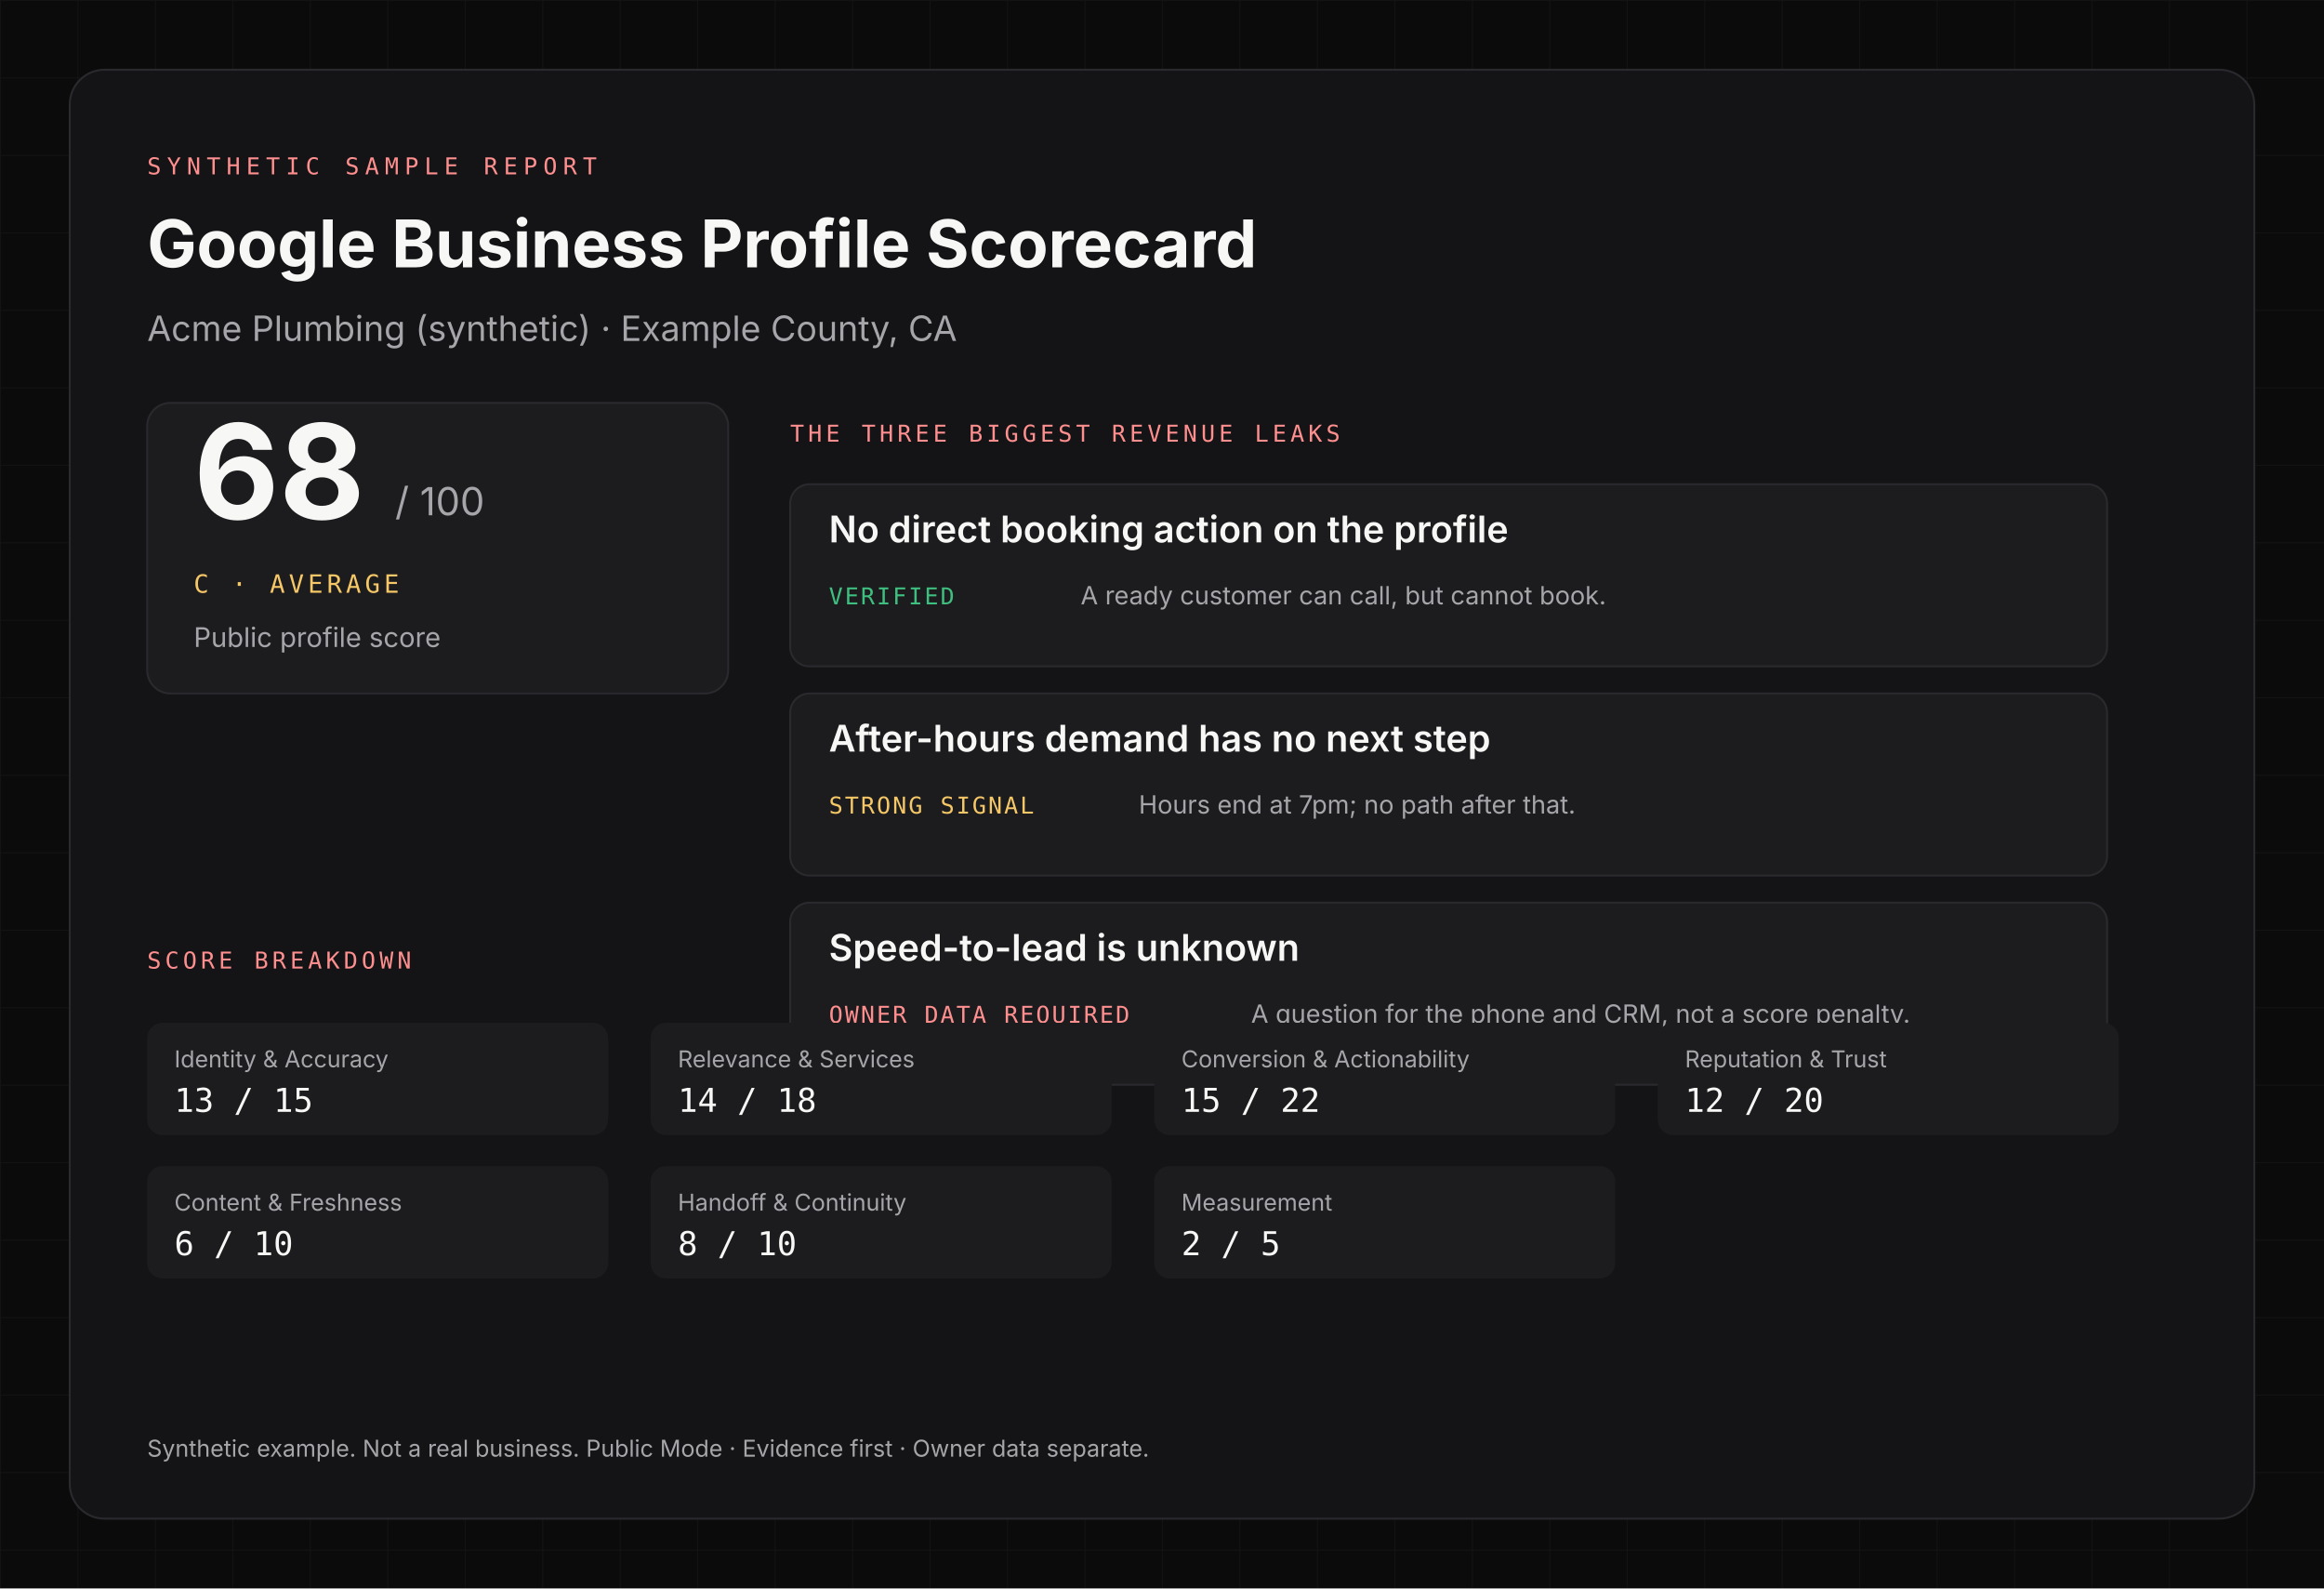
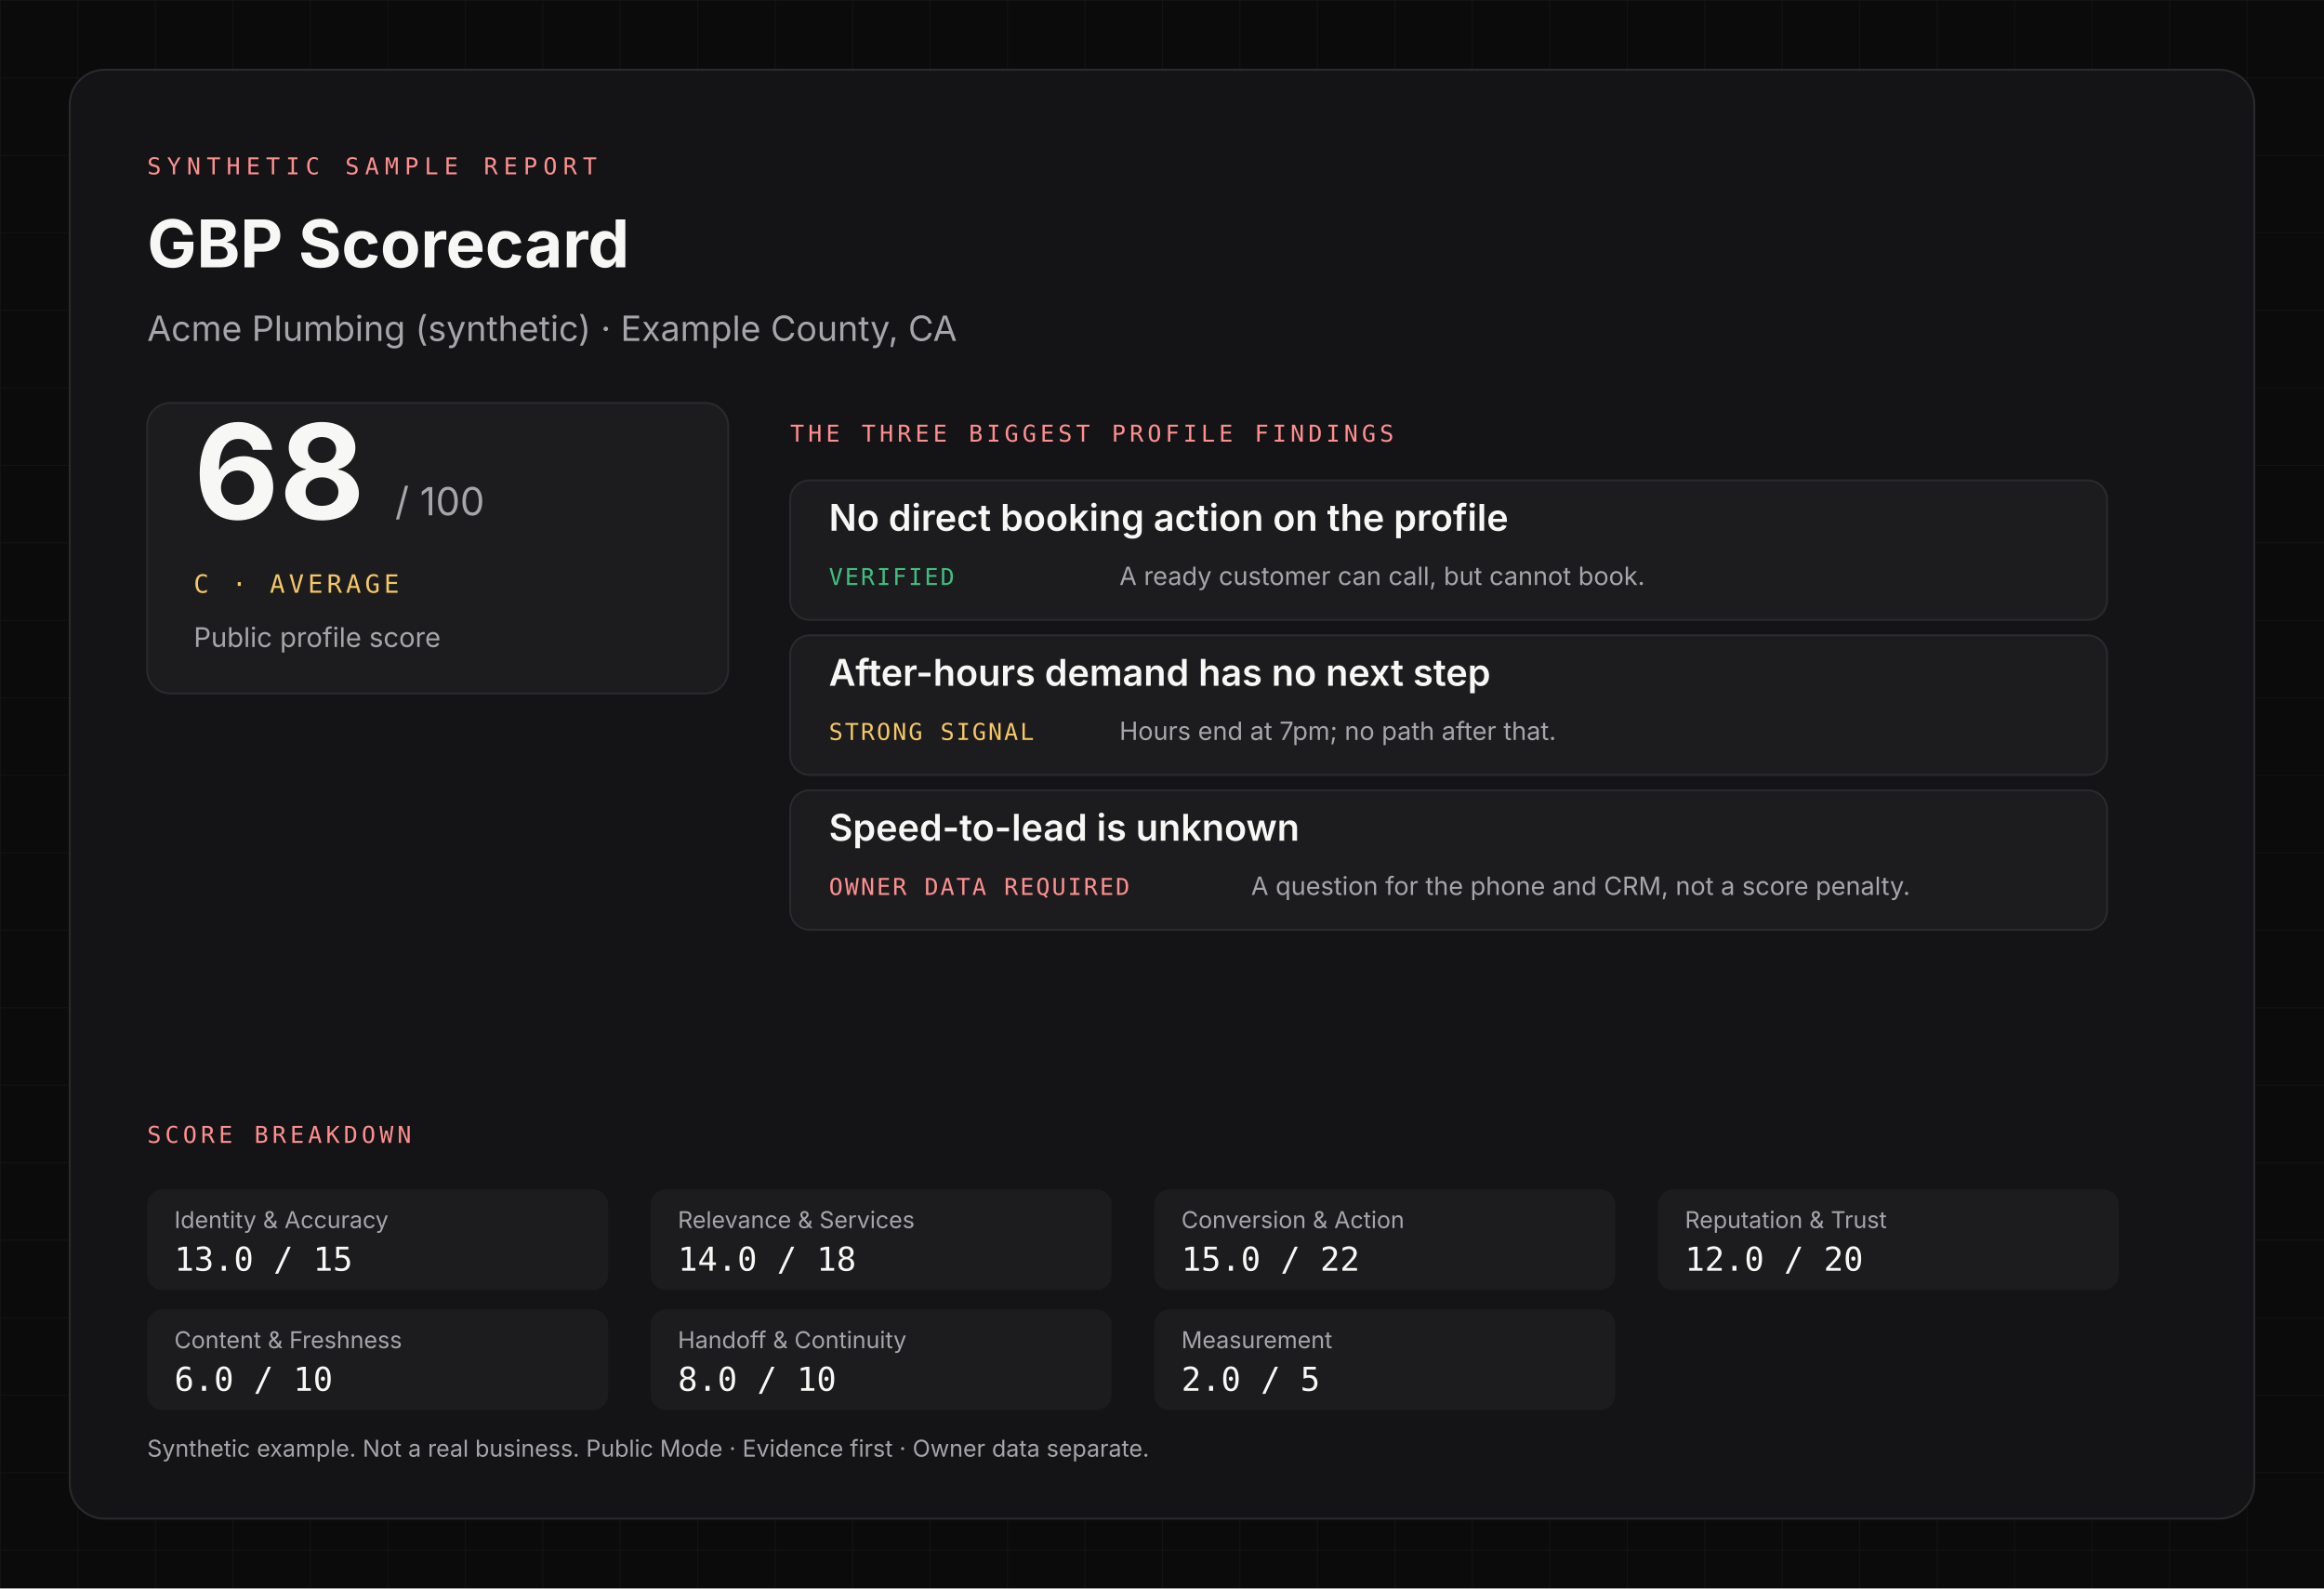
<svg xmlns="http://www.w3.org/2000/svg" width="1200" height="820" viewBox="0 0 1200 820" role="img" aria-labelledby="title">
  <defs>
    <pattern id="grid" width="40" height="40" patternUnits="userSpaceOnUse">
      <path d="M40 0H0V40" fill="none" stroke="#ffffff" stroke-opacity="0.035" stroke-width="1" />
    </pattern>
    <radialGradient id="glow" cx="92%" cy="0%" r="80%">
      <stop offset="0" stop-color="#FF3B3B" stop-opacity="0.24" />
      <stop offset="1" stop-color="#FF3B3B" stop-opacity="0" />
    </radialGradient>
  </defs>
  <rect width="1200" height="820" fill="#0B0B0C" />
  <rect width="1200" height="820" fill="url(#grid)" />
  <rect x="36" y="36" width="1128" height="748" rx="18" fill="#141416" stroke="#2A2A2E" />
  <text x="76" y="90" fill="#FF8F8F" font-family="ui-monospace, SFMono-Regular, Menlo, monospace" font-size="12" letter-spacing="3">SYNTHETIC SAMPLE REPORT</text>
-   <text x="76" y="138" fill="#F7F7F5" font-family="ui-sans-serif, -apple-system, BlinkMacSystemFont, Segoe UI, sans-serif" font-size="34" font-weight="700">Google Business Profile Scorecard</text>
-   <text x="76" y="176" fill="#A6A6AA" font-family="ui-sans-serif, -apple-system, BlinkMacSystemFont, Segoe UI, sans-serif" font-size="18">Acme Plumbing (synthetic) · Example County, CA</text>
+   <text x="76" y="138" fill="#F7F7F5" font-family="ui-sans-serif, -apple-system, BlinkMacSystemFont, Segoe UI, sans-serif" font-size="34" font-weight="700">GBP Scorecard</text>
+   <text x="76" y="176" fill="#A6A6AA" font-family="ui-sans-serif, -apple-system, BlinkMacSystemFont, Segoe UI, sans-serif" font-size="18" font-weight="400">Acme Plumbing (synthetic) · Example County, CA</text>
  <rect x="76" y="208" width="300" height="150" rx="12" fill="#1C1C1F" stroke="#2A2A2E" />
  <text x="100" y="268" fill="#F7F7F5" font-family="ui-sans-serif, -apple-system, BlinkMacSystemFont, Segoe UI, sans-serif" font-size="68" font-weight="700">68</text>
-   <text x="204" y="266" fill="#A6A6AA" font-family="ui-sans-serif, -apple-system, BlinkMacSystemFont, Segoe UI, sans-serif" font-size="20">/ 100</text>
+   <text x="204" y="266" fill="#A6A6AA" font-family="ui-sans-serif, -apple-system, BlinkMacSystemFont, Segoe UI, sans-serif" font-size="20" font-weight="400">/ 100</text>
  <text x="100" y="306" fill="#F5C766" font-family="ui-monospace, SFMono-Regular, Menlo, monospace" font-size="13" letter-spacing="2">C · AVERAGE</text>
-   <text x="100" y="334" fill="#A6A6AA" font-family="ui-sans-serif, -apple-system, BlinkMacSystemFont, Segoe UI, sans-serif" font-size="14">Public profile score</text>
+   <text x="100" y="334" fill="#A6A6AA" font-family="ui-sans-serif, -apple-system, BlinkMacSystemFont, Segoe UI, sans-serif" font-size="14" font-weight="400">Public profile score</text>
  <g transform="translate(408 208)">
-     <text x="0" y="20" fill="#FF8F8F" font-family="ui-monospace, SFMono-Regular, Menlo, monospace" font-size="12" letter-spacing="2">THE THREE BIGGEST REVENUE LEAKS</text>
-     <rect x="0" y="42" width="680" height="94" rx="10" fill="#1C1C1F" stroke="#2A2A2E" />
-     <text x="20" y="72" fill="#F7F7F5" font-family="ui-sans-serif, -apple-system, BlinkMacSystemFont, Segoe UI, sans-serif" font-size="19" font-weight="600">No direct booking action on the profile</text>
-     <text x="20" y="104" fill="#3FBF7F" font-family="ui-monospace, SFMono-Regular, Menlo, monospace" font-size="12" letter-spacing="1">VERIFIED</text>
-     <text x="150" y="104" fill="#A6A6AA" font-family="ui-sans-serif, -apple-system, BlinkMacSystemFont, Segoe UI, sans-serif" font-size="13">A ready customer can call, but cannot book.</text>
-     <rect x="0" y="150" width="680" height="94" rx="10" fill="#1C1C1F" stroke="#2A2A2E" />
-     <text x="20" y="180" fill="#F7F7F5" font-family="ui-sans-serif, -apple-system, BlinkMacSystemFont, Segoe UI, sans-serif" font-size="19" font-weight="600">After-hours demand has no next step</text>
-     <text x="20" y="212" fill="#F5C766" font-family="ui-monospace, SFMono-Regular, Menlo, monospace" font-size="12" letter-spacing="1">STRONG SIGNAL</text>
-     <text x="180" y="212" fill="#A6A6AA" font-family="ui-sans-serif, -apple-system, BlinkMacSystemFont, Segoe UI, sans-serif" font-size="13">Hours end at 7pm; no path after that.</text>
-     <rect x="0" y="258" width="680" height="94" rx="10" fill="#1C1C1F" stroke="#2A2A2E" />
-     <text x="20" y="288" fill="#F7F7F5" font-family="ui-sans-serif, -apple-system, BlinkMacSystemFont, Segoe UI, sans-serif" font-size="19" font-weight="600">Speed-to-lead is unknown</text>
-     <text x="20" y="320" fill="#FF8F8F" font-family="ui-monospace, SFMono-Regular, Menlo, monospace" font-size="12" letter-spacing="1">OWNER DATA REQUIRED</text>
-     <text x="238" y="320" fill="#A6A6AA" font-family="ui-sans-serif, -apple-system, BlinkMacSystemFont, Segoe UI, sans-serif" font-size="13">A question for the phone and CRM, not a score penalty.</text>
+     <text x="0" y="20" fill="#FF8F8F" font-family="ui-monospace, SFMono-Regular, Menlo, monospace" font-size="12" letter-spacing="2">THE THREE BIGGEST PROFILE FINDINGS</text>
+     <rect x="0" y="40" width="680" height="72" rx="10" fill="#1C1C1F" stroke="#2A2A2E" />
+     <text x="20" y="66" fill="#F7F7F5" font-family="ui-sans-serif, -apple-system, BlinkMacSystemFont, Segoe UI, sans-serif" font-size="19" font-weight="600">No direct booking action on the profile</text>
+     <text x="20" y="94" fill="#3FBF7F" font-family="ui-monospace, SFMono-Regular, Menlo, monospace" font-size="12" letter-spacing="1">VERIFIED</text>
+     <text x="170" y="94" fill="#A6A6AA" font-family="ui-sans-serif, -apple-system, BlinkMacSystemFont, Segoe UI, sans-serif" font-size="13" font-weight="400">A ready customer can call, but cannot book.</text>
+     <rect x="0" y="120" width="680" height="72" rx="10" fill="#1C1C1F" stroke="#2A2A2E" />
+     <text x="20" y="146" fill="#F7F7F5" font-family="ui-sans-serif, -apple-system, BlinkMacSystemFont, Segoe UI, sans-serif" font-size="19" font-weight="600">After-hours demand has no next step</text>
+     <text x="20" y="174" fill="#F5C766" font-family="ui-monospace, SFMono-Regular, Menlo, monospace" font-size="12" letter-spacing="1">STRONG SIGNAL</text>
+     <text x="170" y="174" fill="#A6A6AA" font-family="ui-sans-serif, -apple-system, BlinkMacSystemFont, Segoe UI, sans-serif" font-size="13" font-weight="400">Hours end at 7pm; no path after that.</text>
+     <rect x="0" y="200" width="680" height="72" rx="10" fill="#1C1C1F" stroke="#2A2A2E" />
+     <text x="20" y="226" fill="#F7F7F5" font-family="ui-sans-serif, -apple-system, BlinkMacSystemFont, Segoe UI, sans-serif" font-size="19" font-weight="600">Speed-to-lead is unknown</text>
+     <text x="20" y="254" fill="#FF8F8F" font-family="ui-monospace, SFMono-Regular, Menlo, monospace" font-size="12" letter-spacing="1">OWNER DATA REQUIRED</text>
+     <text x="238" y="254" fill="#A6A6AA" font-family="ui-sans-serif, -apple-system, BlinkMacSystemFont, Segoe UI, sans-serif" font-size="13" font-weight="400">A question for the phone and CRM, not a score penalty.</text>
  </g>
-   <g transform="translate(76 500)">
+   <g transform="translate(76 590)">
    <text x="0" y="0" fill="#FF8F8F" font-family="ui-monospace, SFMono-Regular, Menlo, monospace" font-size="12" letter-spacing="2">SCORE BREAKDOWN</text>
-     <g transform="translate(0 28)">
-       <rect width="238" height="58" rx="8" fill="#1C1C1F" />
-       <text x="14" y="23" fill="#A6A6AA" font-family="ui-sans-serif, -apple-system, BlinkMacSystemFont, Segoe UI, sans-serif" font-size="12">Identity &amp; Accuracy</text>
-       <text x="14" y="46" fill="#F7F7F5" font-family="ui-monospace, SFMono-Regular, Menlo, monospace" font-size="17">13 / 15</text>
+     <g transform="translate(0 24)">
+       <rect width="238" height="52" rx="8" fill="#1C1C1F" />
+       <text x="14" y="20" fill="#A6A6AA" font-family="ui-sans-serif, -apple-system, BlinkMacSystemFont, Segoe UI, sans-serif" font-size="12">Identity &amp; Accuracy</text>
+       <text x="14" y="42" fill="#F7F7F5" font-family="ui-monospace, SFMono-Regular, Menlo, monospace" font-size="17">13.0 / 15</text>
    </g>
-     <g transform="translate(260 28)">
-       <rect width="238" height="58" rx="8" fill="#1C1C1F" />
-       <text x="14" y="23" fill="#A6A6AA" font-family="ui-sans-serif, -apple-system, BlinkMacSystemFont, Segoe UI, sans-serif" font-size="12">Relevance &amp; Services</text>
-       <text x="14" y="46" fill="#F7F7F5" font-family="ui-monospace, SFMono-Regular, Menlo, monospace" font-size="17">14 / 18</text>
+     <g transform="translate(260 24)">
+       <rect width="238" height="52" rx="8" fill="#1C1C1F" />
+       <text x="14" y="20" fill="#A6A6AA" font-family="ui-sans-serif, -apple-system, BlinkMacSystemFont, Segoe UI, sans-serif" font-size="12">Relevance &amp; Services</text>
+       <text x="14" y="42" fill="#F7F7F5" font-family="ui-monospace, SFMono-Regular, Menlo, monospace" font-size="17">14.0 / 18</text>
    </g>
-     <g transform="translate(520 28)">
-       <rect width="238" height="58" rx="8" fill="#1C1C1F" />
-       <text x="14" y="23" fill="#A6A6AA" font-family="ui-sans-serif, -apple-system, BlinkMacSystemFont, Segoe UI, sans-serif" font-size="12">Conversion &amp; Actionability</text>
-       <text x="14" y="46" fill="#F7F7F5" font-family="ui-monospace, SFMono-Regular, Menlo, monospace" font-size="17">15 / 22</text>
+     <g transform="translate(520 24)">
+       <rect width="238" height="52" rx="8" fill="#1C1C1F" />
+       <text x="14" y="20" fill="#A6A6AA" font-family="ui-sans-serif, -apple-system, BlinkMacSystemFont, Segoe UI, sans-serif" font-size="12">Conversion &amp; Action</text>
+       <text x="14" y="42" fill="#F7F7F5" font-family="ui-monospace, SFMono-Regular, Menlo, monospace" font-size="17">15.0 / 22</text>
    </g>
-     <g transform="translate(780 28)">
-       <rect width="238" height="58" rx="8" fill="#1C1C1F" />
-       <text x="14" y="23" fill="#A6A6AA" font-family="ui-sans-serif, -apple-system, BlinkMacSystemFont, Segoe UI, sans-serif" font-size="12">Reputation &amp; Trust</text>
-       <text x="14" y="46" fill="#F7F7F5" font-family="ui-monospace, SFMono-Regular, Menlo, monospace" font-size="17">12 / 20</text>
+     <g transform="translate(780 24)">
+       <rect width="238" height="52" rx="8" fill="#1C1C1F" />
+       <text x="14" y="20" fill="#A6A6AA" font-family="ui-sans-serif, -apple-system, BlinkMacSystemFont, Segoe UI, sans-serif" font-size="12">Reputation &amp; Trust</text>
+       <text x="14" y="42" fill="#F7F7F5" font-family="ui-monospace, SFMono-Regular, Menlo, monospace" font-size="17">12.0 / 20</text>
    </g>
-     <g transform="translate(0 102)">
-       <rect width="238" height="58" rx="8" fill="#1C1C1F" />
-       <text x="14" y="23" fill="#A6A6AA" font-family="ui-sans-serif, -apple-system, BlinkMacSystemFont, Segoe UI, sans-serif" font-size="12">Content &amp; Freshness</text>
-       <text x="14" y="46" fill="#F7F7F5" font-family="ui-monospace, SFMono-Regular, Menlo, monospace" font-size="17">6 / 10</text>
+     <g transform="translate(0 86)">
+       <rect width="238" height="52" rx="8" fill="#1C1C1F" />
+       <text x="14" y="20" fill="#A6A6AA" font-family="ui-sans-serif, -apple-system, BlinkMacSystemFont, Segoe UI, sans-serif" font-size="12">Content &amp; Freshness</text>
+       <text x="14" y="42" fill="#F7F7F5" font-family="ui-monospace, SFMono-Regular, Menlo, monospace" font-size="17">6.0 / 10</text>
    </g>
-     <g transform="translate(260 102)">
-       <rect width="238" height="58" rx="8" fill="#1C1C1F" />
-       <text x="14" y="23" fill="#A6A6AA" font-family="ui-sans-serif, -apple-system, BlinkMacSystemFont, Segoe UI, sans-serif" font-size="12">Handoff &amp; Continuity</text>
-       <text x="14" y="46" fill="#F7F7F5" font-family="ui-monospace, SFMono-Regular, Menlo, monospace" font-size="17">8 / 10</text>
+     <g transform="translate(260 86)">
+       <rect width="238" height="52" rx="8" fill="#1C1C1F" />
+       <text x="14" y="20" fill="#A6A6AA" font-family="ui-sans-serif, -apple-system, BlinkMacSystemFont, Segoe UI, sans-serif" font-size="12">Handoff &amp; Continuity</text>
+       <text x="14" y="42" fill="#F7F7F5" font-family="ui-monospace, SFMono-Regular, Menlo, monospace" font-size="17">8.0 / 10</text>
    </g>
-     <g transform="translate(520 102)">
-       <rect width="238" height="58" rx="8" fill="#1C1C1F" />
-       <text x="14" y="23" fill="#A6A6AA" font-family="ui-sans-serif, -apple-system, BlinkMacSystemFont, Segoe UI, sans-serif" font-size="12">Measurement</text>
-       <text x="14" y="46" fill="#F7F7F5" font-family="ui-monospace, SFMono-Regular, Menlo, monospace" font-size="17">2 / 5</text>
+     <g transform="translate(520 86)">
+       <rect width="238" height="52" rx="8" fill="#1C1C1F" />
+       <text x="14" y="20" fill="#A6A6AA" font-family="ui-sans-serif, -apple-system, BlinkMacSystemFont, Segoe UI, sans-serif" font-size="12">Measurement</text>
+       <text x="14" y="42" fill="#F7F7F5" font-family="ui-monospace, SFMono-Regular, Menlo, monospace" font-size="17">2.0 / 5</text>
    </g>
  </g>
-   <text x="76" y="752" fill="#A6A6AA" font-family="ui-sans-serif, -apple-system, BlinkMacSystemFont, Segoe UI, sans-serif" font-size="12">Synthetic example. Not a real business. Public Mode · Evidence first · Owner data separate.</text>
+   <text x="76" y="752" fill="#A6A6AA" font-family="ui-sans-serif, -apple-system, BlinkMacSystemFont, Segoe UI, sans-serif" font-size="12" font-weight="400">Synthetic example. Not a real business. Public Mode · Evidence first · Owner data separate.</text>
</svg>
